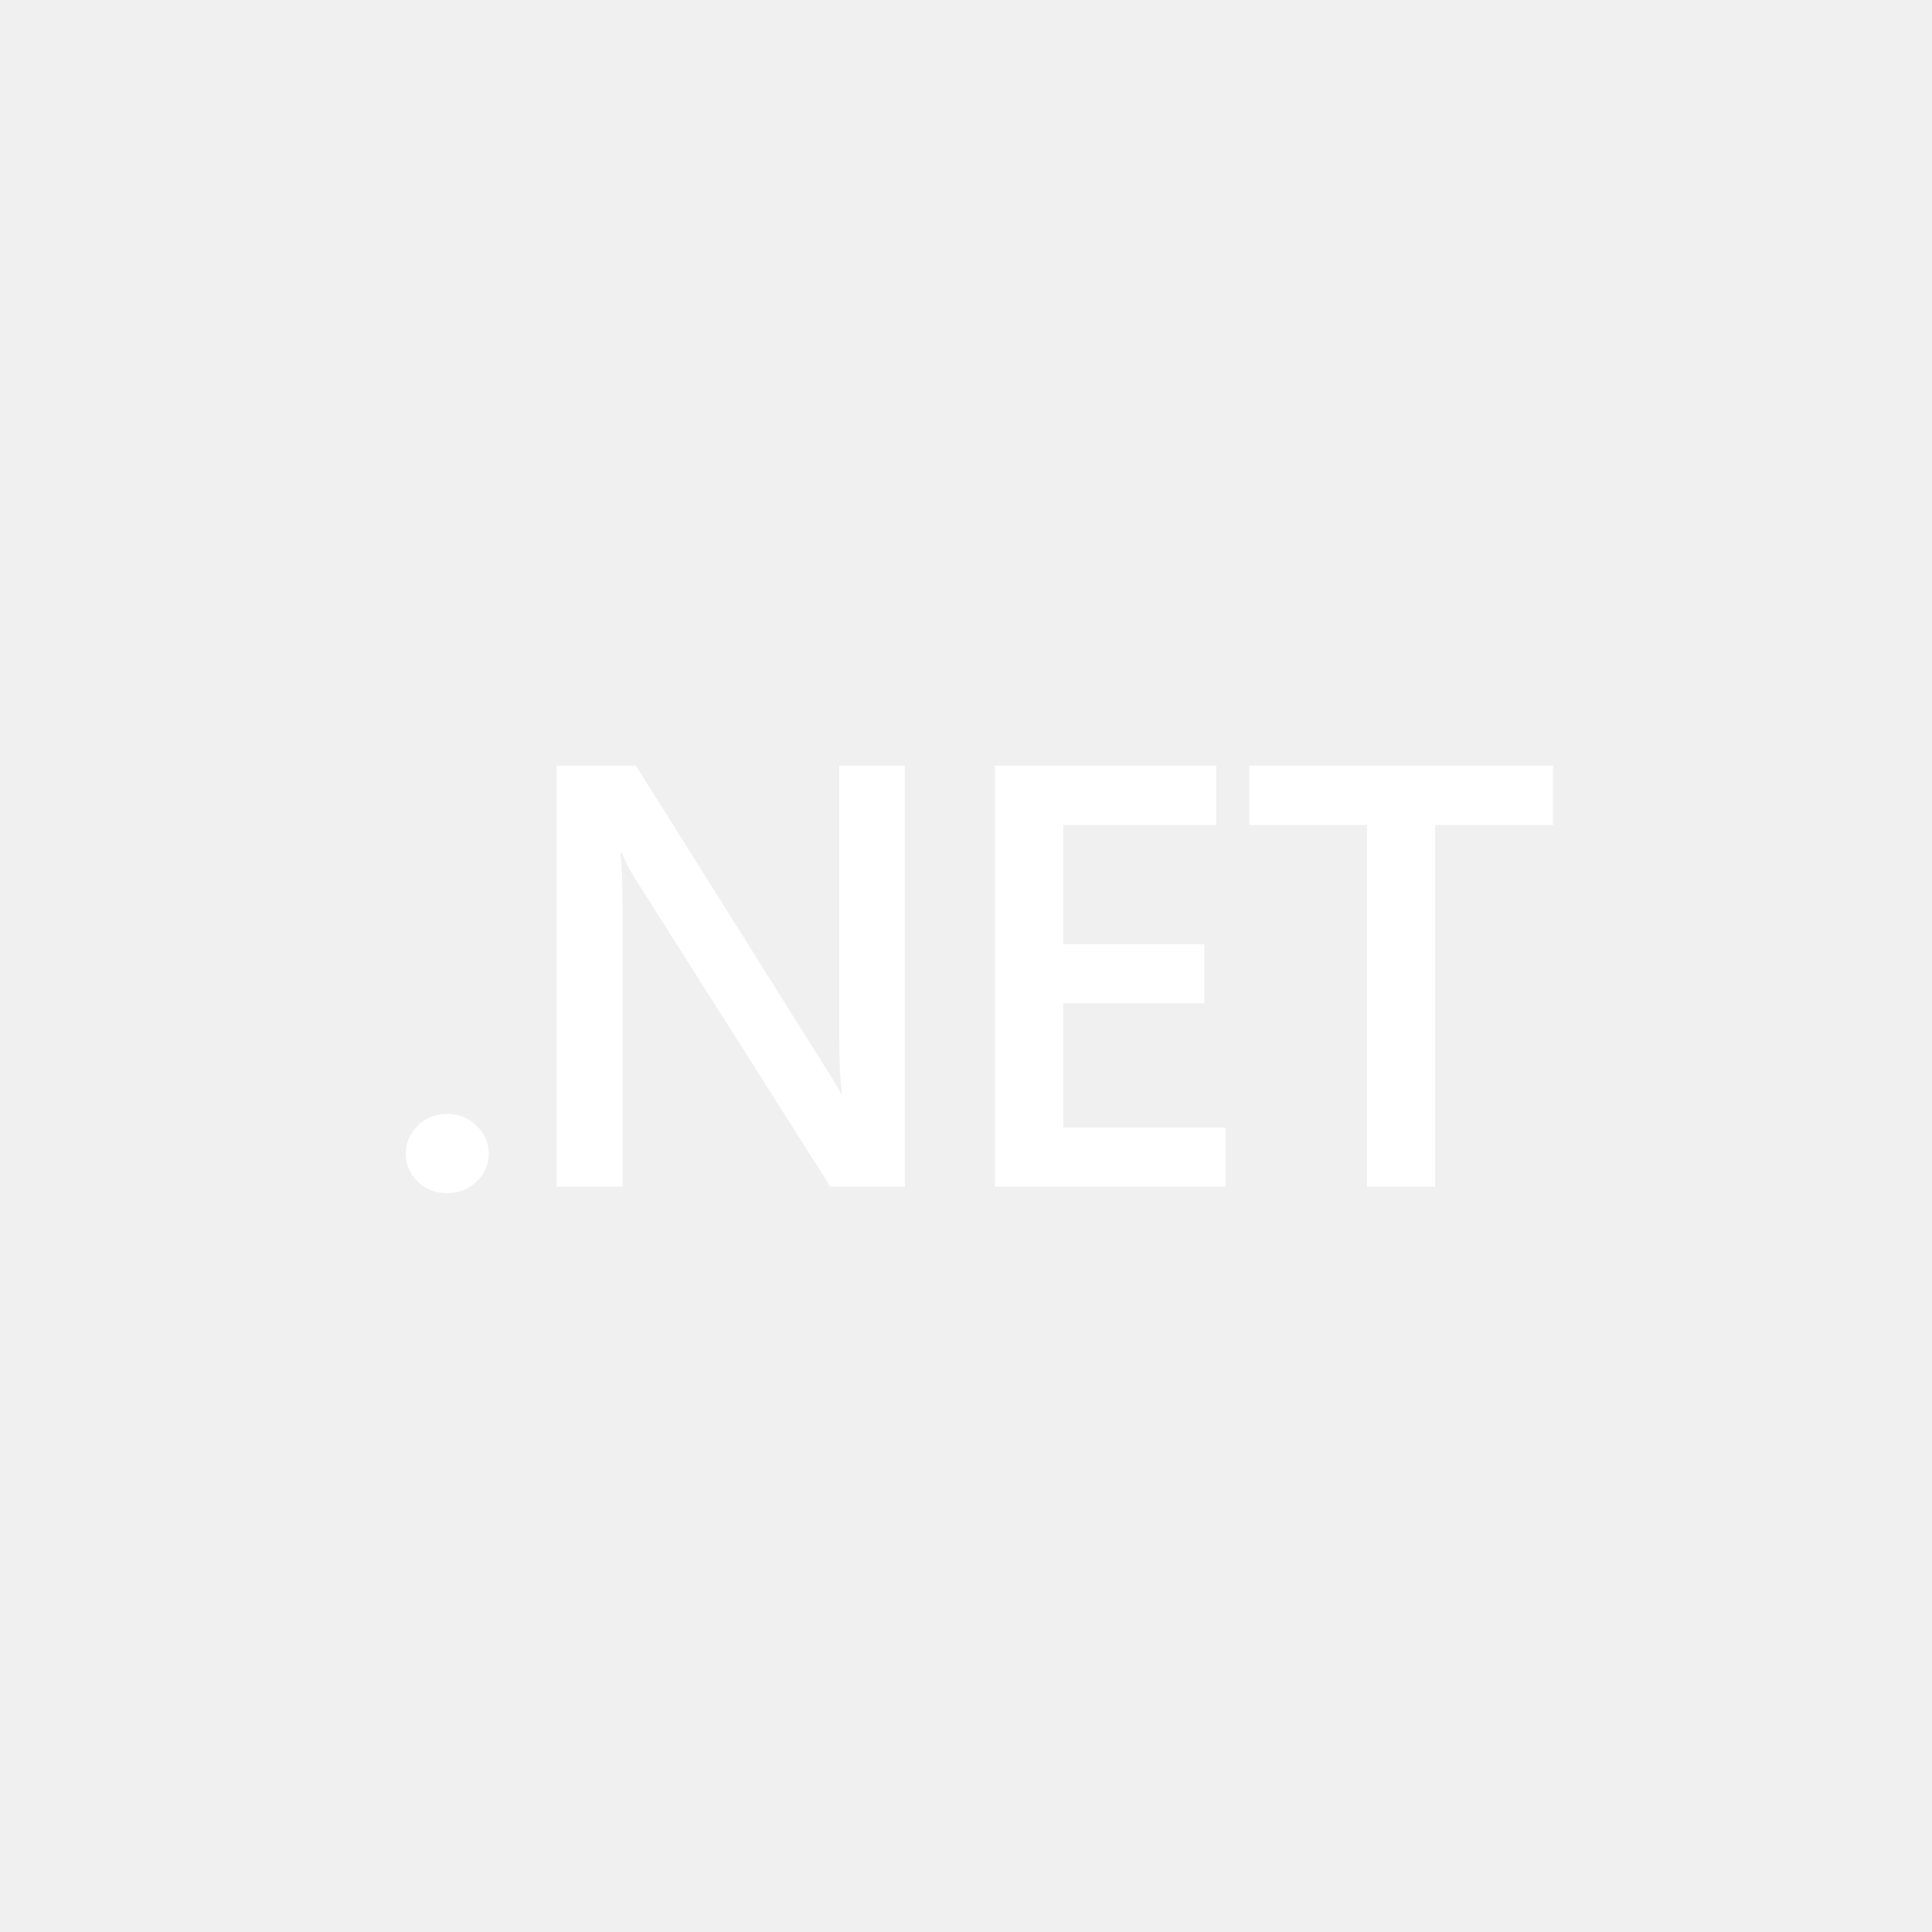
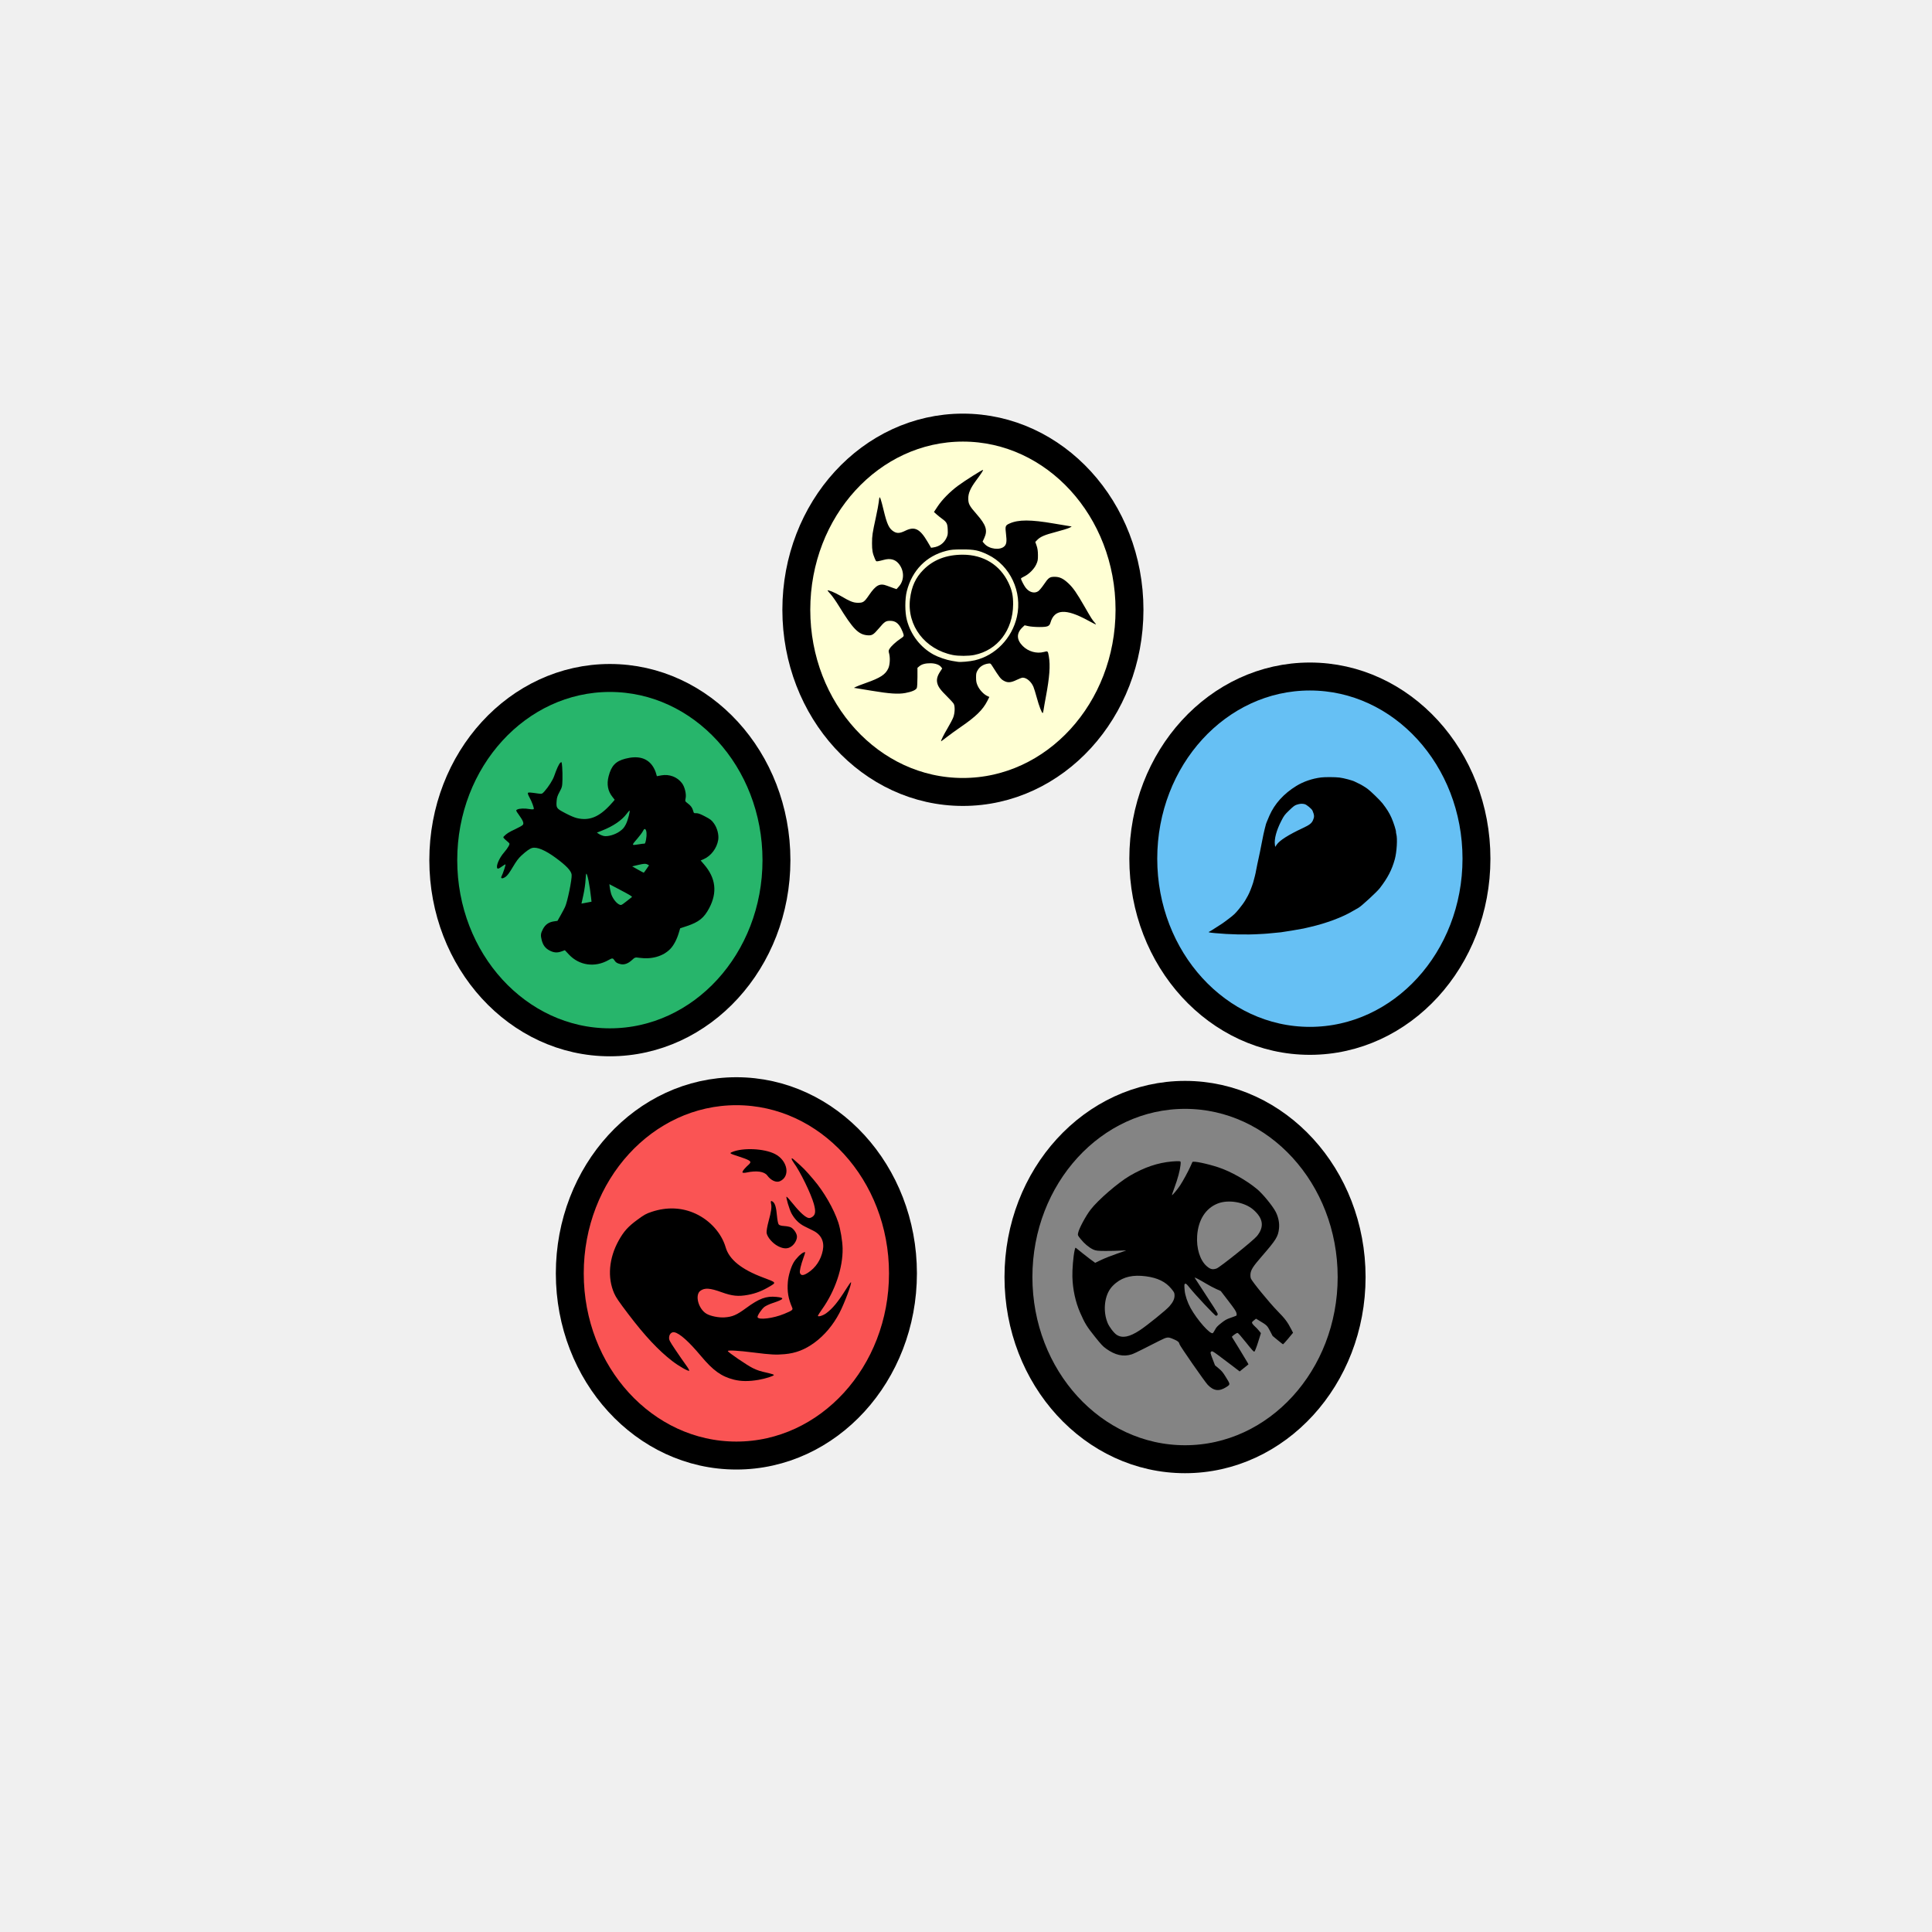
- <svg xmlns="http://www.w3.org/2000/svg" width="456" height="456" viewBox="0 0 456 456" version="1.1" xml:space="preserve" style="fill-rule:evenodd;clip-rule:evenodd;stroke-linejoin:round;stroke-miterlimit:2;">
-   <path d="m 105.5,281.609 c -2.703,0 -5.001,-0.9 -6.893,-2.702 -1.892,-1.848 -2.838,-4.042 -2.838,-6.582 0,-2.587 0.946,-4.804 2.838,-6.652 1.892,-1.848 4.19,-2.772 6.893,-2.772 2.748,0 5.068,0.924 6.96,2.772 1.937,1.848 2.906,4.064 2.906,6.652 0,2.54 -0.968,4.734 -2.906,6.582 -1.892,1.802 -4.212,2.702 -6.96,2.702 z" style="fill:#ffffff;fill-rule:nonzero;stroke-width:0.838" />
-   <path d="M 213.561,280.084 H 195.99 L 149.7,207.054 c -1.171,-1.848 -2.14,-3.765 -2.906,-5.751 h -0.406 c 0.361,2.125 0.541,6.675 0.541,13.65 v 65.132 h -15.543 v -99.36 h 18.719 l 44.737,71.298 c 1.892,2.957 3.109,4.989 3.649,6.098 h 0.27 c -0.45,-2.632 -0.676,-7.09 -0.676,-13.373 v -64.023 h 15.476 z" style="fill:#ffffff;fill-rule:nonzero;stroke-width:0.838" />
-   <path d="m 289.251,280.084 h -54.401 v -99.36 h 52.238 v 13.997 h -36.154 v 28.131 h 33.316 v 13.927 h -33.316 v 29.378 h 38.316 z" style="fill:#ffffff;fill-rule:nonzero;stroke-width:0.838" />
-   <path d="M 366.565,194.721 H 338.722 v 85.363 h -16.084 v -85.363 h -27.775 v -13.997 h 71.701 z" style="fill:#ffffff;fill-rule:nonzero;stroke-width:0.838" />
+ <svg xmlns="http://www.w3.org/2000/svg" width="456" height="456" viewBox="0 0 45.6 45.6" version="1.1" id="SVGRoot" xml:space="preserve">
+   <defs id="defs182">
+     <rect x="65.334" y="188.892" width="43.669" height="58.902" id="rect540" />
+   </defs>
+   <g id="layer1" transform="matrix(0.1742469,0,0,0.1745646,8.747001,8.568875)">
+     <g id="g621" transform="translate(4.945405,3.839425)">
+       <g id="g580">
+         <ellipse style="fill:#66c0f4;fill-opacity:1;stroke:#000000;stroke-width:3.78;stroke-linecap:round;stroke-linejoin:round;stroke-dasharray:none;stroke-opacity:1" id="path904-9" cx="122.284" cy="63.174" rx="22.565" ry="24.631" />
+         <path style="fill:#000000;stroke-width:0.078" d="m 132.114,55.685 c 0.6,0.773 0.926,1.294 1.22,1.951 0.294,0.656 0.646,1.771 0.614,1.945 -0.007,0.036 0.014,0.155 0.045,0.266 0.172,0.61 0.062,2.439 -0.205,3.405 -0.397,1.437 -0.955,2.509 -2.032,3.907 -0.395,0.513 -2.519,2.463 -2.896,2.66 -0.138,0.072 -0.483,0.269 -0.766,0.437 -1.418,0.843 -3.578,1.648 -5.776,2.154 -0.403,0.093 -0.801,0.185 -0.884,0.205 -0.298,0.071 -2.831,0.491 -3.075,0.511 -0.137,0.011 -0.536,0.049 -0.887,0.085 -0.723,0.074 -1.257,0.12 -1.427,0.125 -0.064,0.002 -0.299,0.015 -0.522,0.028 -1.822,0.113 -4.096,0.065 -6.118,-0.128 -0.829,-0.079 -0.95,-0.113 -0.725,-0.203 0.075,-0.03 0.448,-0.26 0.83,-0.511 0.382,-0.251 0.757,-0.492 0.834,-0.535 0.077,-0.043 0.504,-0.354 0.948,-0.69 0.71,-0.538 0.88,-0.7 1.403,-1.339 0.328,-0.4 0.688,-0.889 0.8,-1.087 0.112,-0.198 0.285,-0.504 0.385,-0.679 0.203,-0.357 0.52,-1.144 0.72,-1.785 0.125,-0.402 0.382,-1.453 0.384,-1.573 6.4e-4,-0.03 0.043,-0.24 0.094,-0.466 0.051,-0.226 0.093,-0.436 0.092,-0.468 -4.9e-4,-0.032 0.071,-0.363 0.16,-0.736 0.088,-0.373 0.285,-1.336 0.437,-2.139 0.152,-0.803 0.334,-1.654 0.404,-1.891 0.07,-0.237 0.128,-0.456 0.127,-0.488 -0.002,-0.085 0.176,-0.541 0.501,-1.281 0.707,-1.614 1.947,-2.983 3.642,-4.022 0.976,-0.598 2.151,-1.001 3.363,-1.152 0.525,-0.066 1.907,-0.059 2.485,0.012 0.58,0.071 1.804,0.396 2.079,0.552 0.095,0.054 0.278,0.143 0.406,0.199 0.369,0.159 0.909,0.477 1.326,0.78 0.415,0.302 1.702,1.55 2.015,1.952 z m -10.537,0.115 c -0.335,-0.09 -0.641,-0.067 -1.088,0.08 -0.268,0.088 -0.45,0.226 -1.001,0.755 -0.626,0.602 -0.701,0.702 -1.074,1.426 -0.668,1.296 -0.978,2.46 -0.866,3.246 l 0.039,0.274 0.188,-0.282 c 0.389,-0.584 1.574,-1.34 3.531,-2.253 0.938,-0.438 1.214,-0.651 1.405,-1.085 0.196,-0.445 0.184,-0.672 -0.068,-1.274 -0.102,-0.245 -0.784,-0.813 -1.067,-0.888 z" id="path304" />
+       </g>
+       <g id="g588">
+         <ellipse style="fill:#27b56b;fill-opacity:1;stroke:#000000;stroke-width:3.78;stroke-linecap:round;stroke-linejoin:round;stroke-dasharray:none;stroke-opacity:1" id="path904-5" cx="27.465" cy="63.371" rx="22.565" ry="24.631" />
+         <path style="fill:#000000;stroke-width:0.095" d="m 14.929,56.523 c 0.285,-0.147 1.002,-0.171 1.661,-0.056 0.285,0.05 0.539,0.05 0.565,-1.28e-4 0.067,-0.126 -0.261,-1.018 -0.583,-1.586 -0.148,-0.261 -0.243,-0.525 -0.211,-0.586 0.055,-0.105 0.207,-0.097 1.414,0.073 0.476,0.067 0.517,0.052 0.827,-0.293 0.535,-0.596 1.124,-1.518 1.31,-2.051 0.352,-1.006 0.65,-1.655 0.838,-1.819 0.186,-0.163 0.194,-0.145 0.255,0.565 0.035,0.403 0.052,1.174 0.037,1.714 -0.025,0.926 -0.047,1.018 -0.389,1.651 -0.289,0.536 -0.37,0.783 -0.401,1.232 -0.066,0.968 -0.031,1.018 1.164,1.647 0.659,0.347 1.241,0.593 1.599,0.677 1.65,0.386 2.969,-0.137 4.488,-1.78 0.344,-0.372 0.62,-0.688 0.614,-0.702 -0.006,-0.014 -0.144,-0.192 -0.307,-0.395 -0.621,-0.776 -0.794,-1.706 -0.516,-2.778 0.371,-1.434 0.956,-2.046 2.28,-2.385 1.643,-0.421 2.847,-0.123 3.611,0.895 0.191,0.255 0.416,0.691 0.498,0.969 l 0.15,0.506 0.592,-0.11 c 1.089,-0.203 2.19,0.217 2.824,1.077 0.36,0.487 0.594,1.464 0.479,1.999 -0.089,0.414 -0.079,0.441 0.267,0.695 0.431,0.316 0.637,0.597 0.755,1.028 0.086,0.315 0.094,0.321 0.426,0.315 0.255,-0.004 0.545,0.104 1.181,0.438 0.752,0.396 0.881,0.496 1.199,0.933 0.453,0.621 0.696,1.558 0.584,2.242 -0.186,1.128 -0.974,2.168 -1.972,2.603 l -0.404,0.176 0.461,0.534 c 1.592,1.844 1.819,3.787 0.692,5.914 -0.703,1.326 -1.407,1.888 -3.049,2.43 l -0.879,0.29 -0.196,0.65 c -0.263,0.875 -0.693,1.68 -1.146,2.143 -0.966,0.989 -2.503,1.433 -4.162,1.202 -0.601,-0.084 -0.621,-0.078 -1.033,0.303 -0.505,0.467 -1.026,0.659 -1.509,0.554 -0.473,-0.103 -0.661,-0.213 -0.839,-0.491 -0.225,-0.354 -0.3,-0.36 -0.82,-0.066 -1.841,1.043 -3.963,0.747 -5.367,-0.748 l -0.549,-0.585 -0.441,0.162 c -0.591,0.217 -1.056,0.183 -1.628,-0.118 -0.581,-0.306 -0.892,-0.719 -1.072,-1.423 -0.164,-0.644 -0.133,-0.901 0.185,-1.499 0.314,-0.592 0.786,-0.919 1.471,-1.018 l 0.486,-0.07 0.423,-0.746 c 0.232,-0.41 0.504,-0.921 0.603,-1.135 0.325,-0.701 0.95,-3.749 0.893,-4.352 -0.049,-0.522 -0.706,-1.221 -2.135,-2.271 -1.428,-1.049 -2.549,-1.522 -3.208,-1.354 -0.323,0.083 -0.81,0.426 -1.47,1.037 -0.4,0.37 -0.667,0.728 -1.156,1.548 -0.479,0.803 -0.72,1.128 -0.976,1.315 -0.406,0.297 -0.723,0.26 -0.552,-0.065 0.19,-0.361 0.596,-1.582 0.536,-1.613 -0.031,-0.016 -0.268,0.124 -0.526,0.313 -0.326,0.238 -0.499,0.308 -0.567,0.231 -0.244,-0.279 0.229,-1.399 0.927,-2.191 0.214,-0.243 0.474,-0.601 0.579,-0.796 0.172,-0.32 0.17,-0.372 -0.013,-0.529 -0.744,-0.635 -0.767,-0.665 -0.606,-0.827 0.368,-0.371 0.687,-0.573 1.506,-0.95 0.479,-0.221 0.944,-0.481 1.032,-0.578 0.198,-0.217 0.065,-0.564 -0.54,-1.404 -0.403,-0.56 -0.41,-0.583 -0.195,-0.694 z m 11.734,3.585 c 0.531,0.105 1.524,-0.186 2.136,-0.626 0.433,-0.311 0.583,-0.483 0.828,-0.947 0.273,-0.518 0.636,-1.909 0.486,-1.862 -0.033,0.01 -0.2,0.205 -0.373,0.433 -0.675,0.893 -1.811,1.666 -3.334,2.268 l -0.7,0.277 0.3,0.194 c 0.165,0.106 0.461,0.225 0.657,0.264 z m -2.788,7.98 -0.257,1.16 0.681,-0.128 0.681,-0.128 -0.06,-0.535 c -0.194,-1.715 -0.483,-3.179 -0.644,-3.264 -0.034,-0.018 -0.08,0.365 -0.103,0.851 -0.023,0.486 -0.157,1.405 -0.298,2.043 z m 3.741,-0.235 c 0.157,0.582 0.648,1.268 1.067,1.49 0.299,0.158 0.314,0.153 0.985,-0.368 0.375,-0.291 0.726,-0.566 0.78,-0.612 0.076,-0.065 -0.25,-0.266 -1.475,-0.912 l -1.574,-0.829 0.043,0.373 c 0.024,0.205 0.102,0.591 0.174,0.858 z m 3.658,-6.606 c 0.426,-0.07 0.823,-0.12 0.882,-0.11 0.072,0.012 0.142,-0.169 0.211,-0.552 0.122,-0.669 0.079,-1.244 -0.104,-1.391 -0.106,-0.085 -0.165,-0.038 -0.324,0.259 -0.107,0.2 -0.425,0.629 -0.708,0.954 -0.856,0.986 -0.856,0.988 0.043,0.84 z m 0.783,3.823 c 0.021,-0.006 0.189,-0.234 0.375,-0.507 l 0.337,-0.495 -0.258,-0.136 c -0.195,-0.103 -0.472,-0.085 -1.141,0.072 l -0.884,0.207 0.767,0.435 c 0.422,0.239 0.784,0.43 0.805,0.423 z" id="path302-3" />
+       </g>
+       <g id="g592">
+         <ellipse style="fill:#fa5454;fill-opacity:1;stroke:#000000;stroke-width:3.78;stroke-linecap:round;stroke-linejoin:round;stroke-dasharray:none;stroke-opacity:1" id="path904-1" cx="44.601" cy="119.244" rx="22.565" ry="24.631" />
+         <path style="fill:#000000;stroke-width:0.103" d="m 28.051,121.948 c -0.94,-2.129 -0.718,-4.758 0.601,-7.133 0.693,-1.248 1.28,-1.9 2.536,-2.819 0.949,-0.694 1.184,-0.824 1.952,-1.078 2.067,-0.684 4.105,-0.594 5.949,0.261 1.963,0.911 3.504,2.637 4.064,4.553 0.482,1.647 2.151,2.987 5.081,4.078 1.786,0.665 1.785,0.663 0.936,1.17 -1.062,0.634 -1.932,0.974 -2.997,1.171 -1.305,0.242 -2.152,0.157 -3.575,-0.36 -1.575,-0.572 -2.292,-0.619 -2.877,-0.19 -0.778,0.572 -0.258,2.476 0.849,3.112 0.549,0.315 1.629,0.531 2.41,0.482 1.068,-0.067 1.657,-0.319 2.917,-1.244 1.793,-1.317 2.733,-1.664 4.131,-1.526 1.184,0.117 1.061,0.314 -0.525,0.837 -0.411,0.136 -0.904,0.363 -1.095,0.506 -0.373,0.278 -1,1.214 -0.939,1.4 0.135,0.41 2.142,0.16 3.612,-0.451 1.124,-0.467 1.212,-0.538 1.07,-0.865 -0.523,-1.207 -0.681,-2.147 -0.58,-3.448 0.063,-0.809 0.401,-1.954 0.765,-2.598 0.31,-0.548 1.002,-1.249 1.376,-1.395 0.267,-0.104 0.267,-0.092 9.45e-4,0.648 -0.391,1.087 -0.584,1.923 -0.496,2.145 0.145,0.364 0.457,0.354 1.063,-0.034 1.059,-0.679 1.77,-1.741 2.028,-3.032 0.239,-1.197 -0.22,-2.137 -1.305,-2.672 -0.271,-0.134 -0.792,-0.391 -1.159,-0.573 -0.737,-0.365 -1.328,-0.945 -1.765,-1.735 -0.294,-0.532 -0.812,-2.272 -0.679,-2.283 0.048,-0.004 0.473,0.471 0.946,1.056 0.874,1.081 1.601,1.733 2.035,1.825 0.145,0.031 0.355,-0.037 0.547,-0.178 0.397,-0.292 0.439,-0.746 0.163,-1.739 -0.377,-1.356 -1.84,-4.351 -2.689,-5.507 -0.39,-0.531 -0.426,-0.83 -0.062,-0.512 1.359,1.186 1.541,1.371 2.736,2.769 1.386,1.622 2.715,3.922 3.324,5.755 0.298,0.898 0.571,2.521 0.591,3.519 0.052,2.602 -1.01,5.744 -2.783,8.232 -0.294,0.412 -0.545,0.801 -0.56,0.864 -0.048,0.214 0.672,0.007 1.119,-0.322 0.872,-0.641 1.594,-1.517 2.703,-3.283 0.319,-0.508 0.61,-0.92 0.645,-0.914 0.186,0.028 -0.882,2.881 -1.559,4.166 -0.857,1.627 -2.016,3.004 -3.354,3.987 -1.308,0.961 -2.545,1.44 -4.064,1.575 -1.188,0.105 -1.881,0.069 -4.154,-0.218 -2.12,-0.268 -3.519,-0.349 -3.541,-0.206 -0.021,0.14 2.667,1.97 3.395,2.312 0.721,0.338 0.899,0.394 2.113,0.67 0.412,0.093 0.743,0.207 0.736,0.252 -0.022,0.144 -1.143,0.5 -2.084,0.662 -1.305,0.224 -2.375,0.214 -3.338,-0.029 -1.702,-0.43 -2.811,-1.225 -4.468,-3.202 -1.635,-1.95 -2.869,-3.051 -3.587,-3.199 -0.367,-0.076 -0.69,0.226 -0.719,0.673 -0.024,0.36 0.035,0.477 0.849,1.692 0.481,0.718 1.117,1.635 1.413,2.038 0.34,0.463 0.505,0.756 0.45,0.797 -0.128,0.094 -1.426,-0.648 -2.274,-1.3 -1.87,-1.437 -3.735,-3.425 -5.963,-6.358 -1.306,-1.718 -1.674,-2.258 -1.914,-2.802 z m 20.644,-8.181 c -0.033,-0.203 0.089,-0.917 0.272,-1.587 0.36,-1.32 0.441,-1.9 0.331,-2.364 -0.088,-0.369 0.009,-0.454 0.271,-0.238 0.281,0.233 0.433,0.773 0.531,1.886 0.047,0.529 0.147,1.047 0.224,1.151 0.091,0.124 0.35,0.202 0.75,0.225 0.336,0.02 0.738,0.098 0.892,0.173 0.369,0.18 0.767,0.731 0.833,1.153 0.069,0.435 -0.257,1.077 -0.719,1.416 -0.507,0.372 -1.061,0.371 -1.808,-0.003 -0.751,-0.376 -1.481,-1.214 -1.579,-1.812 z m -2.991,-8.665 c 0.194,-0.218 0.434,-0.458 0.534,-0.532 0.1,-0.074 0.211,-0.21 0.246,-0.301 0.087,-0.221 -0.278,-0.415 -1.562,-0.831 -1.223,-0.396 -1.284,-0.435 -0.928,-0.589 1.457,-0.629 4.362,-0.502 5.839,0.255 1.719,0.881 2.113,3.027 0.676,3.675 -0.505,0.228 -1.225,-0.093 -1.719,-0.766 -0.402,-0.548 -1.447,-0.697 -2.818,-0.404 -0.256,0.055 -0.5,0.052 -0.543,-0.005 -0.043,-0.059 0.078,-0.279 0.275,-0.502 z" id="path302-0" />
+       </g>
+       <g id="g584">
+         <ellipse style="fill:#848484;fill-opacity:1;stroke:#000000;stroke-width:3.78;stroke-linecap:round;stroke-linejoin:round;stroke-dasharray:none;stroke-opacity:1" id="path904-6" cx="105.374" cy="119.74" rx="22.565" ry="24.631" />
+         <path style="fill:#000000;stroke-width:0.079" d="m 118.636,128.83 c -0.031,-0.011 -0.359,-0.269 -0.728,-0.573 l -0.671,-0.553 -0.352,-0.675 c -0.384,-0.737 -0.427,-0.778 -1.517,-1.431 l -0.379,-0.227 -0.297,0.237 c -0.268,0.214 -0.287,0.255 -0.202,0.416 0.052,0.098 0.211,0.278 0.354,0.399 0.143,0.121 0.383,0.373 0.535,0.56 l 0.275,0.339 -0.388,1.234 c -0.213,0.679 -0.439,1.25 -0.5,1.27 -0.09,0.029 -0.307,-0.208 -1.132,-1.24 -0.728,-0.91 -1.058,-1.28 -1.153,-1.29 -0.136,-0.015 -0.812,0.475 -0.755,0.547 0.075,0.094 2.047,3.328 2.138,3.506 l 0.101,0.197 -0.597,0.478 -0.597,0.478 -1.113,-0.853 c -0.612,-0.469 -1.448,-1.096 -1.858,-1.394 -0.678,-0.493 -0.757,-0.531 -0.889,-0.426 -0.13,0.104 -0.11,0.203 0.19,0.982 l 0.334,0.867 0.496,0.414 c 0.431,0.359 0.554,0.507 0.937,1.122 0.657,1.054 0.655,1.034 0.135,1.375 -0.989,0.65 -1.746,0.568 -2.556,-0.28 -0.418,-0.437 -3.786,-5.276 -3.827,-5.499 -0.05,-0.268 -0.221,-0.42 -0.708,-0.629 -0.879,-0.378 -0.893,-0.377 -2.025,0.183 -0.557,0.276 -1.547,0.775 -2.198,1.11 -0.652,0.335 -1.347,0.659 -1.546,0.721 -1.141,0.355 -2.251,0.105 -3.473,-0.78 -0.441,-0.32 -0.647,-0.54 -1.523,-1.631 -1.073,-1.337 -1.356,-1.797 -1.981,-3.226 -0.641,-1.467 -1,-3.126 -1.051,-4.855 -0.028,-0.975 0.128,-2.815 0.301,-3.56 0.096,-0.411 0.096,-0.411 0.242,-0.294 0.08,0.064 0.472,0.379 0.87,0.699 0.398,0.321 0.816,0.646 0.928,0.723 0.112,0.077 0.325,0.232 0.474,0.344 l 0.271,0.203 0.842,-0.403 c 0.463,-0.222 1.413,-0.597 2.111,-0.833 0.698,-0.237 1.263,-0.439 1.255,-0.448 -0.008,-0.01 -0.362,0.005 -0.788,0.032 -0.426,0.027 -1.338,0.048 -2.027,0.046 -1.033,-0.002 -1.326,-0.037 -1.671,-0.2 -0.556,-0.262 -1.198,-0.799 -1.692,-1.414 -0.393,-0.488 -0.401,-0.511 -0.34,-0.82 0.12,-0.604 1.033,-2.301 1.7,-3.163 1.017,-1.313 3.728,-3.65 5.294,-4.563 1.985,-1.157 3.789,-1.767 5.739,-1.939 0.422,-0.037 0.862,-0.052 0.976,-0.034 0.203,0.033 0.207,0.047 0.16,0.533 -0.068,0.704 -0.379,1.858 -0.821,3.043 -0.208,0.558 -0.361,1.017 -0.341,1.019 0.085,0.009 0.758,-0.796 1.096,-1.311 0.429,-0.654 1.128,-1.936 1.433,-2.629 0.119,-0.269 0.228,-0.514 0.242,-0.543 0.088,-0.179 1.972,0.205 3.527,0.718 1.667,0.55 3.792,1.744 5.231,2.939 0.787,0.654 2.138,2.303 2.541,3.102 0.361,0.716 0.514,1.51 0.433,2.244 -0.119,1.08 -0.392,1.518 -2.347,3.765 -1.196,1.375 -1.473,1.813 -1.522,2.415 -0.014,0.169 0.008,0.409 0.048,0.534 0.123,0.38 2.514,3.302 3.633,4.439 1.007,1.024 1.344,1.471 1.852,2.46 l 0.239,0.466 -0.655,0.789 c -0.36,0.434 -0.681,0.78 -0.712,0.769 z m -6.303,-4.241 c -0.066,-0.249 -0.29,-0.582 -1.102,-1.636 l -1.019,-1.323 -0.635,-0.285 c -0.349,-0.156 -0.959,-0.48 -1.356,-0.719 -0.909,-0.547 -1.578,-0.89 -1.54,-0.789 0.016,0.043 0.708,1.104 1.538,2.358 0.83,1.254 1.533,2.363 1.563,2.464 0.055,0.188 -0.018,0.298 -0.215,0.32 -0.124,0.014 -2.798,-2.828 -3.575,-3.799 -0.372,-0.466 -0.487,-0.571 -0.588,-0.539 -0.138,0.044 -0.148,0.165 -0.079,0.927 0.058,0.648 0.38,1.603 0.787,2.34 0.912,1.65 2.709,3.667 3.035,3.406 0.05,-0.04 0.184,-0.25 0.299,-0.467 0.172,-0.326 0.316,-0.479 0.828,-0.883 0.526,-0.416 0.721,-0.524 1.293,-0.721 0.37,-0.127 0.713,-0.257 0.761,-0.287 0.048,-0.031 0.05,-0.196 0.004,-0.368 z m -9.073,-0.895 c 0.495,-0.564 0.703,-1.013 0.692,-1.488 -0.008,-0.338 -0.041,-0.405 -0.438,-0.889 -0.768,-0.937 -1.859,-1.47 -3.438,-1.678 -1.722,-0.227 -3.008,0.055 -4.049,0.888 -0.341,0.273 -0.616,0.561 -0.816,0.856 -0.797,1.173 -0.933,3.08 -0.326,4.555 0.227,0.553 0.866,1.387 1.239,1.62 0.774,0.483 1.716,0.295 3.124,-0.624 0.976,-0.637 3.561,-2.725 4.012,-3.24 z m 11.844,-9.478 c 1.027,-1.251 0.876,-2.4 -0.47,-3.575 -1.189,-1.038 -3.383,-1.418 -4.845,-0.838 -1.625,0.645 -2.617,2.196 -2.772,4.333 -0.125,1.724 0.388,3.357 1.299,4.138 0.495,0.424 0.793,0.494 1.328,0.31 0.449,-0.155 4.97,-3.773 5.459,-4.369 z" id="path302" />
+       </g>
+       <g id="g576">
+         <ellipse style="fill:#ffffd4;fill-opacity:1;stroke:#000000;stroke-width:3.78;stroke-linecap:round;stroke-linejoin:round;stroke-dasharray:none;stroke-opacity:1" id="path904" cx="75.286" cy="29.521" rx="22.565" ry="24.631" />
+         <path style="fill:#000000;stroke-width:0.084" d="m 72.32,47.307 c 0,-0.161 0.378,-0.917 0.883,-1.763 0.33,-0.554 0.683,-1.226 0.783,-1.494 0.214,-0.572 0.244,-1.461 0.062,-1.806 -0.066,-0.125 -0.466,-0.567 -0.888,-0.983 -0.908,-0.893 -1.217,-1.311 -1.345,-1.823 -0.122,-0.484 -0.004,-0.959 0.383,-1.551 l 0.284,-0.434 -0.163,-0.207 c -0.236,-0.3 -0.793,-0.494 -1.426,-0.497 -0.687,-0.003 -1.18,0.13 -1.508,0.406 l -0.256,0.215 v 1.247 c 0,0.686 -0.037,1.345 -0.083,1.465 -0.106,0.278 -0.66,0.524 -1.555,0.69 -0.957,0.177 -2.161,0.097 -4.544,-0.302 -1.103,-0.185 -2.101,-0.348 -2.216,-0.363 l -0.21,-0.027 0.252,-0.135 c 0.139,-0.074 0.762,-0.315 1.386,-0.534 1.967,-0.693 2.656,-1.147 3.03,-1.994 0.217,-0.493 0.26,-1.438 0.092,-2.029 -0.081,-0.285 -0.071,-0.367 0.071,-0.597 0.221,-0.357 0.865,-0.951 1.459,-1.346 0.449,-0.298 0.481,-0.34 0.436,-0.578 -0.027,-0.141 -0.172,-0.5 -0.322,-0.799 -0.376,-0.745 -0.813,-1.053 -1.492,-1.053 -0.602,0 -0.751,0.1 -1.552,1.045 -0.719,0.847 -0.919,0.964 -1.553,0.906 -1.209,-0.11 -1.945,-0.869 -3.858,-3.983 -0.374,-0.609 -0.869,-1.314 -1.099,-1.565 -0.23,-0.252 -0.418,-0.478 -0.418,-0.504 0,-0.132 0.983,0.269 1.721,0.703 1.327,0.779 1.762,0.953 2.393,0.957 0.705,0.005 0.864,-0.105 1.501,-1.036 0.936,-1.366 1.465,-1.643 2.429,-1.272 0.263,0.101 0.663,0.247 0.888,0.324 l 0.41,0.139 0.326,-0.368 c 0.754,-0.849 0.732,-2.171 -0.051,-3.097 -0.481,-0.569 -1.161,-0.733 -2.024,-0.487 -0.228,0.065 -0.551,0.141 -0.718,0.17 -0.298,0.051 -0.307,0.044 -0.475,-0.349 -0.302,-0.707 -0.38,-1.136 -0.378,-2.08 0.003,-1.019 0.048,-1.323 0.528,-3.527 0.181,-0.831 0.352,-1.738 0.381,-2.015 0.029,-0.277 0.072,-0.561 0.096,-0.63 0.064,-0.182 0.239,0.35 0.569,1.721 0.459,1.907 0.738,2.492 1.371,2.876 0.446,0.27 0.848,0.243 1.552,-0.104 1.277,-0.629 1.985,-0.281 3.028,1.491 l 0.475,0.807 0.315,-0.047 c 0.793,-0.118 1.411,-0.559 1.747,-1.246 0.199,-0.406 0.22,-0.533 0.193,-1.166 -0.034,-0.819 -0.135,-1.008 -0.786,-1.478 -0.224,-0.162 -0.558,-0.431 -0.744,-0.597 l -0.336,-0.304 0.494,-0.746 c 0.609,-0.919 1.662,-1.987 2.761,-2.803 0.914,-0.677 3.333,-2.204 3.395,-2.142 0.048,0.048 -0.263,0.521 -0.93,1.417 -0.767,1.03 -1.072,1.721 -1.072,2.426 0,0.748 0.138,1.009 1.132,2.141 1.29,1.469 1.518,2.182 1.031,3.234 l -0.224,0.484 0.249,0.284 c 0.645,0.734 2.127,0.917 2.71,0.335 0.284,-0.284 0.334,-0.656 0.217,-1.622 -0.134,-1.107 -0.105,-1.194 0.489,-1.458 1.197,-0.532 2.855,-0.53 5.985,0.008 1.085,0.187 2.087,0.354 2.225,0.371 0.25,0.032 0.249,0.033 -0.144,0.218 -0.218,0.103 -1.043,0.354 -1.833,0.56 -1.503,0.391 -2.078,0.639 -2.503,1.079 l -0.254,0.264 0.176,0.504 c 0.126,0.36 0.178,0.72 0.182,1.26 0.005,0.662 -0.024,0.821 -0.236,1.283 -0.286,0.624 -1.006,1.337 -1.645,1.63 -0.231,0.106 -0.419,0.23 -0.418,0.277 0.001,0.149 0.393,0.914 0.623,1.218 0.486,0.642 1.204,0.843 1.722,0.483 0.149,-0.104 0.487,-0.507 0.751,-0.897 0.631,-0.931 0.791,-1.045 1.462,-1.045 0.681,0 1.166,0.23 1.865,0.883 0.646,0.605 1.128,1.297 2.185,3.137 0.906,1.578 1.062,1.825 1.371,2.161 0.116,0.127 0.195,0.244 0.175,0.26 -0.02,0.017 -0.54,-0.244 -1.157,-0.579 -2.94,-1.598 -4.472,-1.495 -5.001,0.334 -0.144,0.499 -0.389,0.595 -1.52,0.595 -0.508,0 -1.162,-0.053 -1.453,-0.117 l -0.529,-0.117 -0.3,0.285 c -0.823,0.783 -0.808,1.66 0.044,2.512 0.753,0.753 1.884,1.072 2.867,0.808 0.54,-0.145 0.541,-0.144 0.667,0.579 0.218,1.252 0.102,2.83 -0.403,5.498 -0.136,0.716 -0.273,1.5 -0.305,1.742 -0.032,0.242 -0.087,0.441 -0.123,0.441 -0.125,0 -0.501,-0.977 -0.798,-2.075 -0.165,-0.61 -0.372,-1.275 -0.458,-1.478 -0.303,-0.706 -0.924,-1.233 -1.455,-1.233 -0.107,0 -0.476,0.138 -0.821,0.306 -0.795,0.387 -1.236,0.409 -1.784,0.087 -0.376,-0.22 -0.541,-0.434 -1.522,-1.977 -0.228,-0.358 -0.241,-0.365 -0.582,-0.313 -0.593,0.091 -1.077,0.393 -1.356,0.845 -0.224,0.362 -0.252,0.481 -0.249,1.045 0.003,0.505 0.049,0.735 0.224,1.115 0.252,0.546 0.801,1.135 1.262,1.353 l 0.314,0.149 -0.286,0.563 c -0.591,1.163 -1.546,2.097 -3.539,3.46 -0.641,0.439 -1.516,1.071 -1.945,1.405 -0.428,0.334 -0.779,0.59 -0.779,0.569 z m 4.594,-10.96 c 2.774,-0.65 5.024,-2.976 5.686,-5.877 0.766,-3.36 -0.911,-6.941 -3.933,-8.398 -1.222,-0.589 -1.819,-0.712 -3.449,-0.71 -1.193,0.001 -1.549,0.032 -2.167,0.188 -2.719,0.685 -4.637,2.63 -5.359,5.436 -0.273,1.061 -0.273,2.863 3.8e-5,3.905 0.529,2.019 1.829,3.702 3.62,4.687 0.621,0.341 1.758,0.729 2.477,0.846 0.323,0.052 0.682,0.111 0.798,0.13 0.395,0.066 1.637,-0.044 2.327,-0.206 z m -2.999,-0.712 c -3.773,-0.763 -6.223,-3.964 -5.793,-7.567 0.2,-1.678 0.752,-2.885 1.802,-3.946 1.355,-1.368 3.13,-2.049 5.338,-2.049 2.81,0 5.047,1.375 6.206,3.814 0.465,0.98 0.629,1.744 0.62,2.904 -0.027,3.489 -2.101,6.189 -5.252,6.837 -0.772,0.159 -2.155,0.162 -2.922,0.007 z" id="path303" />
+       </g>
+     </g>
+   </g>
</svg>
